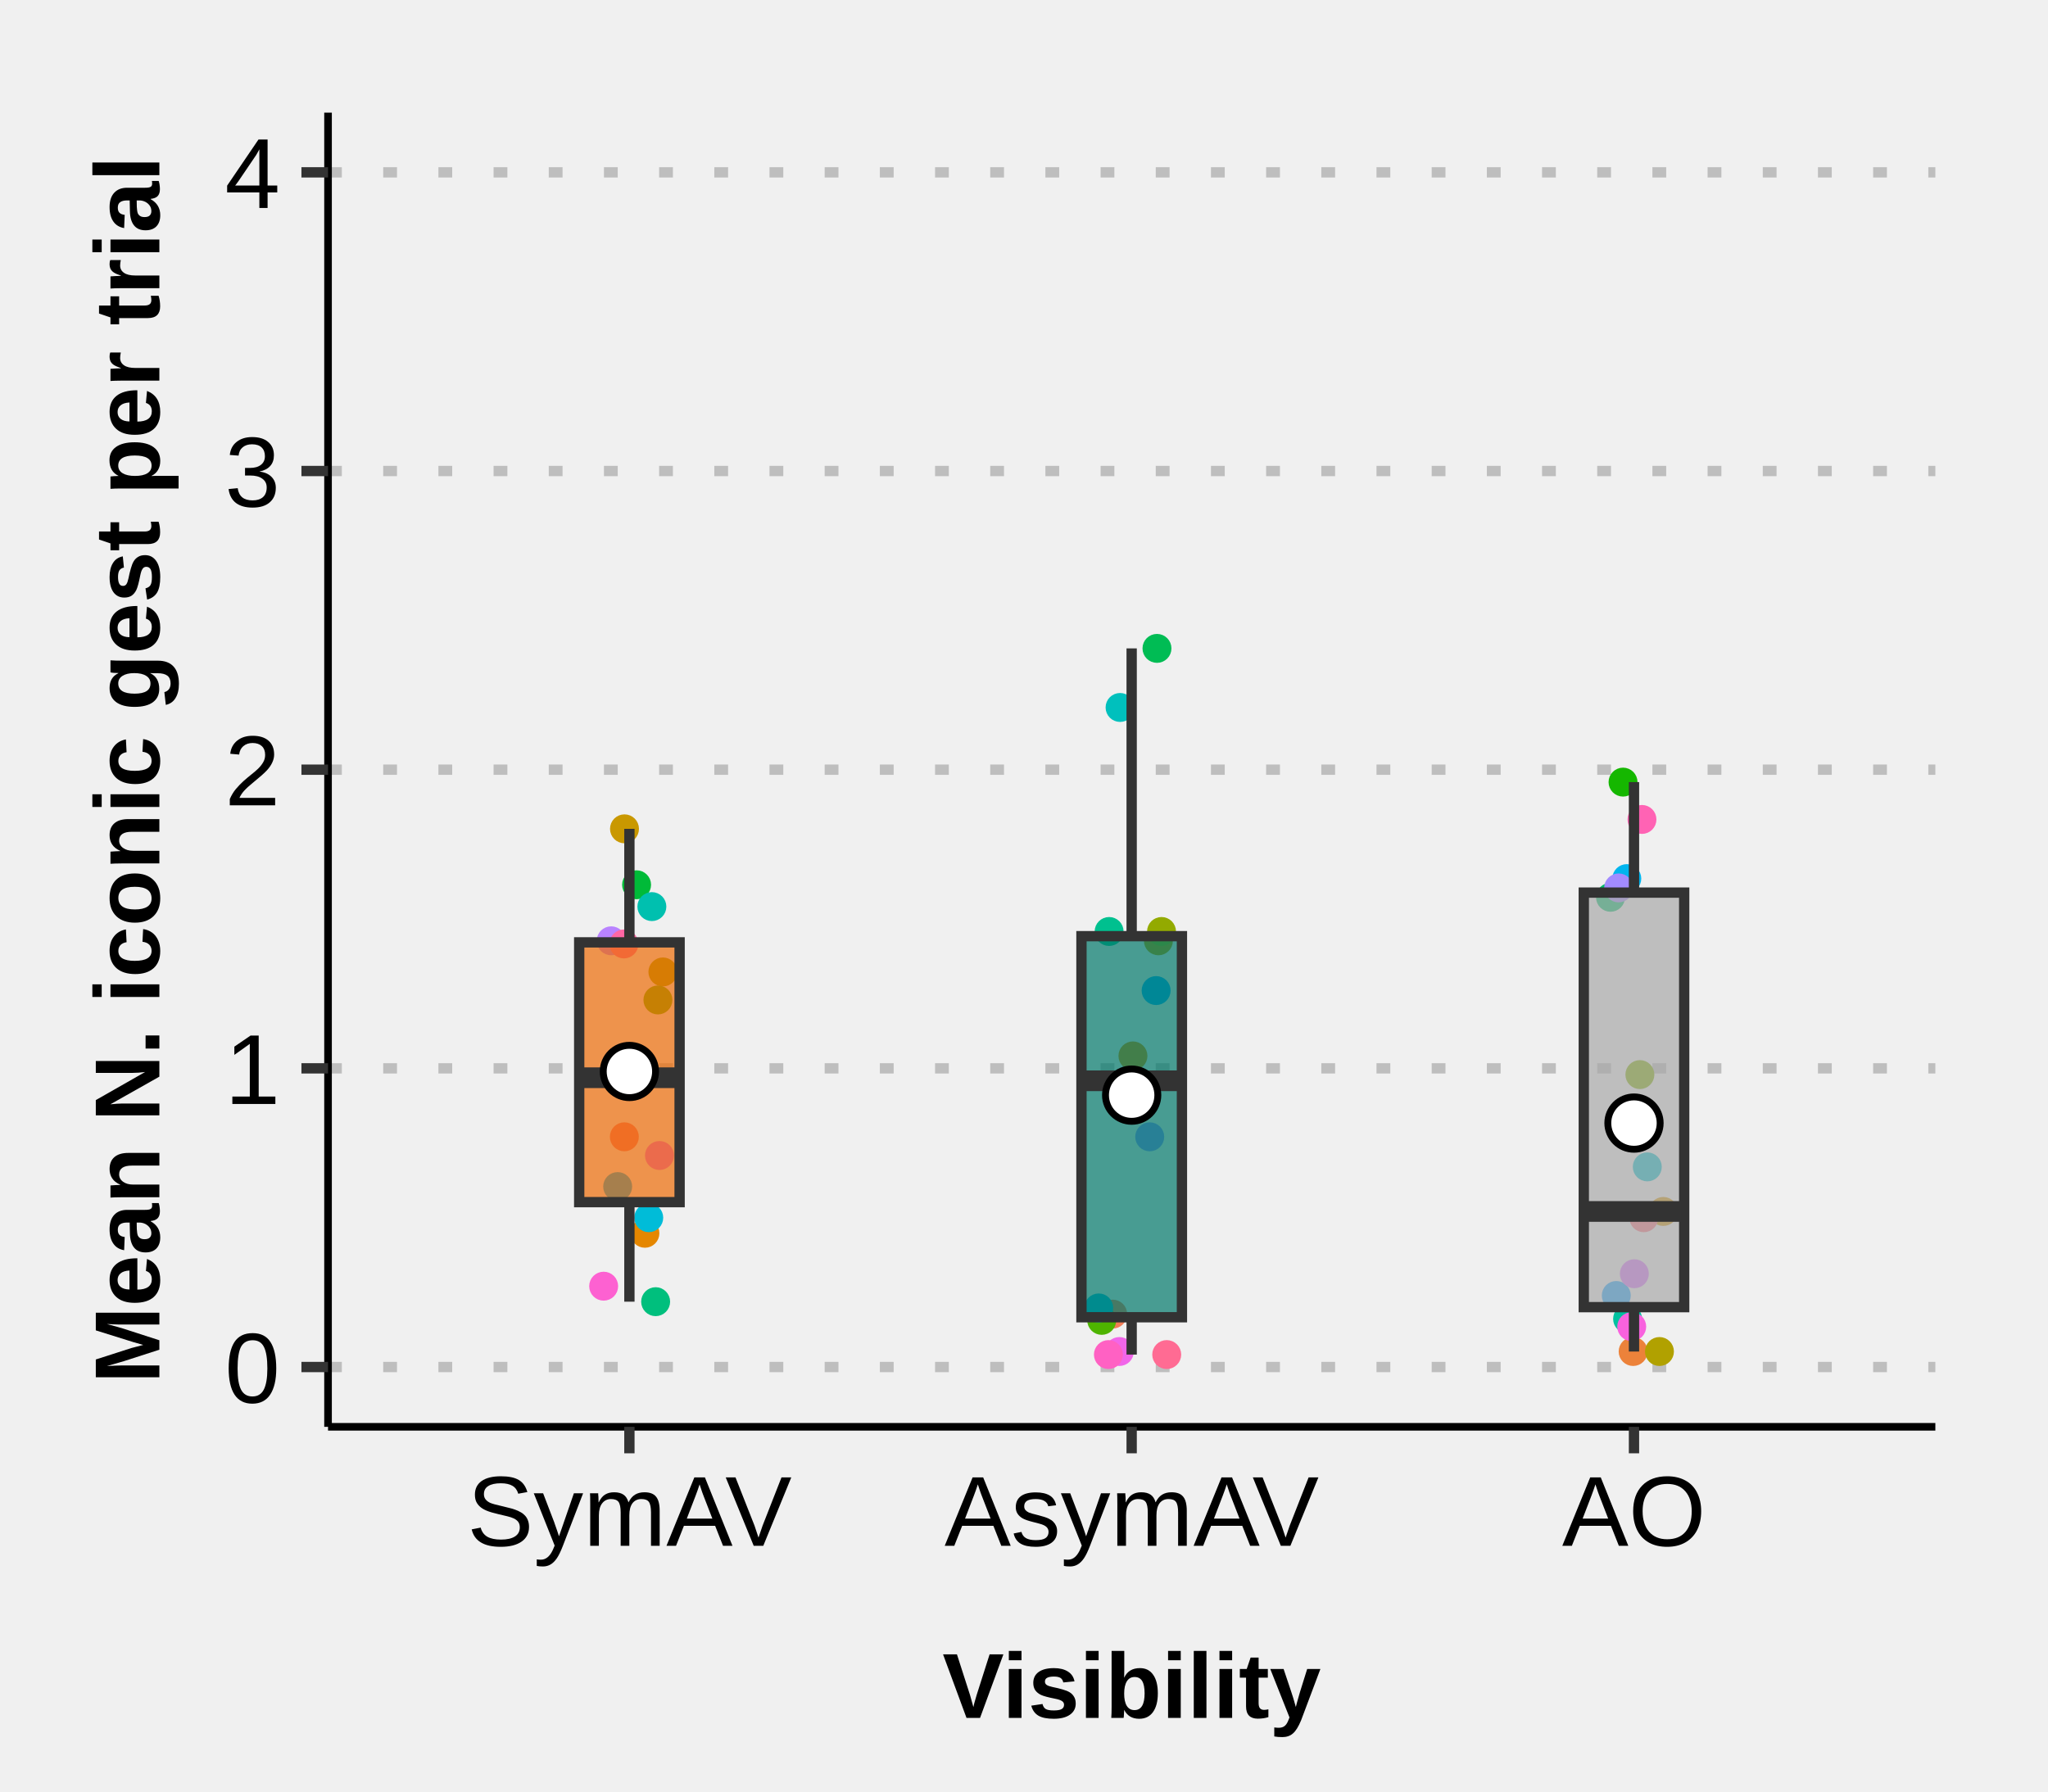
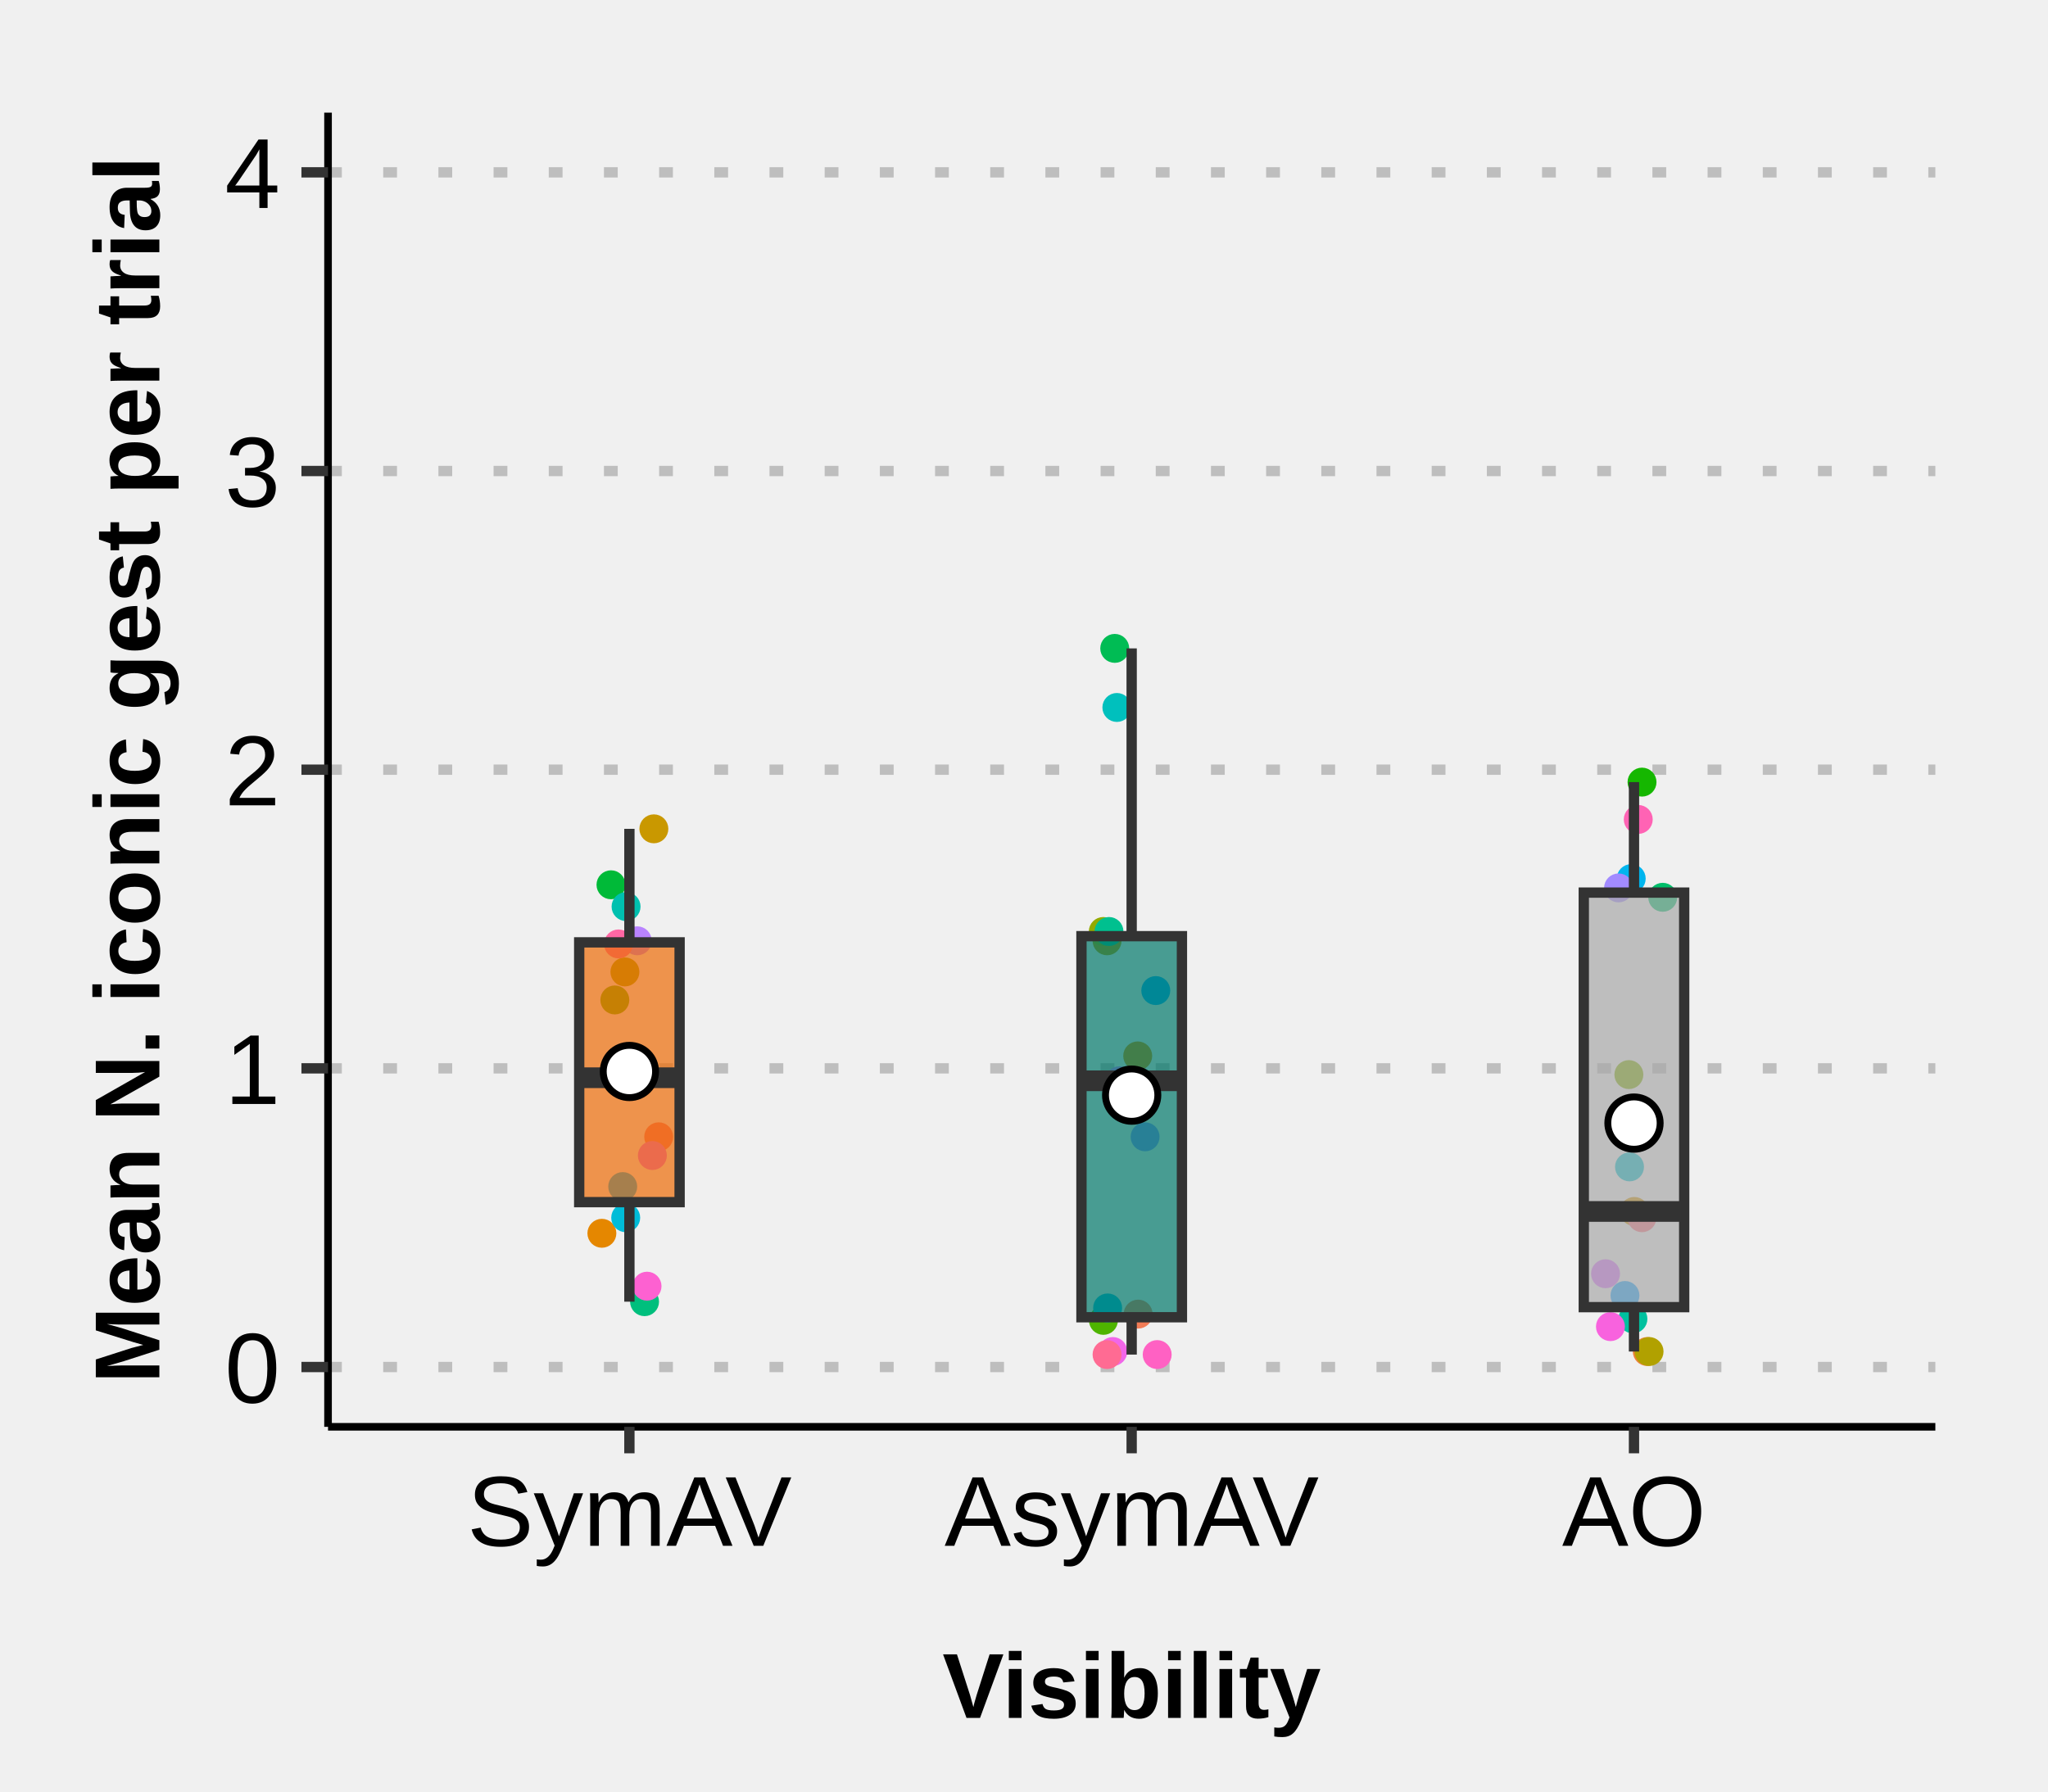
<svg xmlns="http://www.w3.org/2000/svg" width="288.00pt" height="252.00pt" viewBox="0 0 288.00 252.00">
  <g class="svglite">
    <defs>
      <style type="text/css">
    .svglite line, .svglite polyline, .svglite polygon, .svglite path, .svglite rect, .svglite circle {
      fill: none;
      stroke: #000000;
      stroke-linecap: round;
      stroke-linejoin: round;
      stroke-miterlimit: 10.00;
    }
    .svglite text {
      white-space: pre;
    }
    .svglite g.glyphgroup path {
      fill: inherit;
      stroke: none;
    }
  </style>
    </defs>
    <rect width="100%" height="100%" style="stroke: none; fill: none;" />
    <defs>
      <clipPath id="cpMC4wMHwyODguMDB8MC4wMHwyNTIuMDA=">
        <rect x="0.00" y="0.00" width="288.00" height="252.00" />
      </clipPath>
    </defs>
    <g clip-path="url(#cpMC4wMHwyODguMDB8MC4wMHwyNTIuMDA=)">
</g>
    <defs>
      <clipPath id="cpNDYuMTN8MjcyLjE2fDE1Ljg0fDIwMC42OQ==">
        <rect x="46.13" y="15.84" width="226.03" height="184.85" />
      </clipPath>
    </defs>
    <g clip-path="url(#cpNDYuMTN8MjcyLjE2fDE1Ljg0fDIwMC42OQ==)">
      <polyline points="46.13,192.28 272.16,192.28 " style="stroke-width: 1.45; stroke: #BEBEBE; stroke-dasharray: 1.94,5.82; stroke-linecap: butt;" />
      <polyline points="46.13,150.27 272.16,150.27 " style="stroke-width: 1.45; stroke: #BEBEBE; stroke-dasharray: 1.94,5.82; stroke-linecap: butt;" />
      <polyline points="46.13,108.26 272.16,108.26 " style="stroke-width: 1.45; stroke: #BEBEBE; stroke-dasharray: 1.94,5.82; stroke-linecap: butt;" />
      <polyline points="46.13,66.25 272.16,66.25 " style="stroke-width: 1.45; stroke: #BEBEBE; stroke-dasharray: 1.94,5.82; stroke-linecap: butt;" />
      <polyline points="46.13,24.24 272.16,24.24 " style="stroke-width: 1.45; stroke: #BEBEBE; stroke-dasharray: 1.94,5.82; stroke-linecap: butt;" />
-       <circle cx="87.80" cy="159.90" r="1.55" style="stroke-width: 0.97; stroke: #F8766D; fill: #F8766D;" />
-       <circle cx="156.47" cy="184.84" r="1.55" style="stroke-width: 0.97; stroke: #F27C56; fill: #F27C56;" />
-       <circle cx="229.66" cy="190.10" r="1.55" style="stroke-width: 0.97; stroke: #EC823A; fill: #EC823A;" />
-       <circle cx="90.69" cy="173.47" r="1.55" style="stroke-width: 0.97; stroke: #E58700; fill: #E58700;" />
-       <circle cx="159.32" cy="148.52" r="1.55" style="stroke-width: 0.97; stroke: #DC8D00; fill: #DC8D00;" />
-       <circle cx="233.90" cy="170.40" r="1.55" style="stroke-width: 0.97; stroke: #D39200; fill: #D39200;" />
-       <circle cx="87.82" cy="116.58" r="1.55" style="stroke-width: 0.97; stroke: #C99800; fill: #C99800;" />
-       <circle cx="162.90" cy="132.33" r="1.55" style="stroke-width: 0.97; stroke: #BD9C00; fill: #BD9C00;" />
-       <circle cx="233.36" cy="190.10" r="1.55" style="stroke-width: 0.97; stroke: #B1A100; fill: #B1A100;" />
-       <circle cx="93.22" cy="136.71" r="1.55" style="stroke-width: 0.97; stroke: #A3A500; fill: #A3A500;" />
-       <circle cx="163.34" cy="131.02" r="1.55" style="stroke-width: 0.97; stroke: #93AA00; fill: #93AA00;" />
-       <circle cx="230.61" cy="151.15" r="1.55" style="stroke-width: 0.97; stroke: #81AD00; fill: #81AD00;" />
-       <circle cx="92.52" cy="140.65" r="1.55" style="stroke-width: 0.97; stroke: #6BB100; fill: #6BB100;" />
-       <circle cx="154.93" cy="185.72" r="1.55" style="stroke-width: 0.97; stroke: #4EB400; fill: #4EB400;" />
-       <circle cx="228.24" cy="110.01" r="1.55" style="stroke-width: 0.97; stroke: #15B700; fill: #15B700;" />
-       <circle cx="89.52" cy="124.45" r="1.55" style="stroke-width: 0.97; stroke: #00BA38; fill: #00BA38;" />
-       <circle cx="162.70" cy="91.20" r="1.55" style="stroke-width: 0.97; stroke: #00BC54; fill: #00BC54;" />
-       <circle cx="226.48" cy="126.21" r="1.55" style="stroke-width: 0.97; stroke: #00BE6A; fill: #00BE6A;" />
-       <circle cx="92.20" cy="183.09" r="1.55" style="stroke-width: 0.97; stroke: #00BF7D; fill: #00BF7D;" />
-       <circle cx="155.97" cy="131.02" r="1.55" style="stroke-width: 0.97; stroke: #00C08F; fill: #00C08F;" />
-       <circle cx="228.88" cy="185.51" r="1.55" style="stroke-width: 0.97; stroke: #00C19F; fill: #00C19F;" />
-       <circle cx="91.67" cy="127.52" r="1.55" style="stroke-width: 0.97; stroke: #00C0AF; fill: #00C0AF;" />
-       <circle cx="157.51" cy="99.51" r="1.55" style="stroke-width: 0.97; stroke: #00C0BD; fill: #00C0BD;" />
-       <circle cx="231.65" cy="164.13" r="1.55" style="stroke-width: 0.97; stroke: #00BECB; fill: #00BECB;" />
-       <circle cx="91.23" cy="171.28" r="1.55" style="stroke-width: 0.97; stroke: #00BCD8; fill: #00BCD8;" />
-       <circle cx="154.51" cy="183.97" r="1.55" style="stroke-width: 0.97; stroke: #00B9E3; fill: #00B9E3;" />
-       <circle cx="228.77" cy="123.58" r="1.55" style="stroke-width: 0.97; stroke: #00B5EE; fill: #00B5EE;" />
-       <circle cx="86.86" cy="166.90" r="1.55" style="stroke-width: 0.97; stroke: #00B0F6; fill: #00B0F6;" />
-       <circle cx="162.58" cy="139.33" r="1.55" style="stroke-width: 0.97; stroke: #00AAFE; fill: #00AAFE;" />
-       <circle cx="227.29" cy="182.22" r="1.55" style="stroke-width: 0.97; stroke: #18A3FF; fill: #18A3FF;" />
-       <circle cx="88.56" cy="151.59" r="1.55" style="stroke-width: 0.97; stroke: #619CFF; fill: #619CFF;" />
-       <circle cx="161.68" cy="159.90" r="1.55" style="stroke-width: 0.97; stroke: #8694FF; fill: #8694FF;" />
-       <circle cx="227.62" cy="124.89" r="1.55" style="stroke-width: 0.97; stroke: #A28BFF; fill: #A28BFF;" />
-       <circle cx="85.95" cy="132.33" r="1.55" style="stroke-width: 0.97; stroke: #B983FF; fill: #B983FF;" />
-       <circle cx="158.56" cy="152.02" r="1.55" style="stroke-width: 0.97; stroke: #CB7AFF; fill: #CB7AFF;" />
-       <circle cx="229.83" cy="179.16" r="1.55" style="stroke-width: 0.97; stroke: #DB72FB; fill: #DB72FB;" />
-       <circle cx="92.74" cy="162.53" r="1.55" style="stroke-width: 0.97; stroke: #E76BF3; fill: #E76BF3;" />
-       <circle cx="157.41" cy="190.10" r="1.55" style="stroke-width: 0.97; stroke: #F166E9; fill: #F166E9;" />
-       <circle cx="229.46" cy="186.60" r="1.55" style="stroke-width: 0.97; stroke: #F862DE; fill: #F862DE;" />
-       <circle cx="84.89" cy="180.91" r="1.55" style="stroke-width: 0.97; stroke: #FD61D1; fill: #FD61D1;" />
-       <circle cx="155.87" cy="190.53" r="1.55" style="stroke-width: 0.97; stroke: #FF61C3; fill: #FF61C3;" />
-       <circle cx="230.90" cy="115.26" r="1.55" style="stroke-width: 0.97; stroke: #FF63B4; fill: #FF63B4;" />
-       <circle cx="87.74" cy="132.77" r="1.55" style="stroke-width: 0.97; stroke: #FF67A4; fill: #FF67A4;" />
-       <circle cx="164.07" cy="190.53" r="1.55" style="stroke-width: 0.97; stroke: #FF6B93; fill: #FF6B93;" />
-       <circle cx="231.16" cy="171.28" r="1.55" style="stroke-width: 0.97; stroke: #FC7181; fill: #FC7181;" />
+       <circle cx="92.63" cy="159.90" r="1.55" style="stroke-width: 0.97; stroke: #F8766D; fill: #F8766D;" />
+       <circle cx="160.05" cy="184.84" r="1.55" style="stroke-width: 0.97; stroke: #F27C56; fill: #F27C56;" />
+       <circle cx="231.65" cy="190.10" r="1.55" style="stroke-width: 0.97; stroke: #EC823A; fill: #EC823A;" />
+       <circle cx="84.64" cy="173.47" r="1.55" style="stroke-width: 0.97; stroke: #E58700; fill: #E58700;" />
+       <circle cx="159.99" cy="148.52" r="1.55" style="stroke-width: 0.97; stroke: #DC8D00; fill: #DC8D00;" />
+       <circle cx="229.82" cy="170.40" r="1.55" style="stroke-width: 0.97; stroke: #D39200; fill: #D39200;" />
+       <circle cx="91.95" cy="116.58" r="1.55" style="stroke-width: 0.97; stroke: #C99800; fill: #C99800;" />
+       <circle cx="155.68" cy="132.33" r="1.55" style="stroke-width: 0.97; stroke: #BD9C00; fill: #BD9C00;" />
+       <circle cx="231.90" cy="190.10" r="1.55" style="stroke-width: 0.97; stroke: #B1A100; fill: #B1A100;" />
+       <circle cx="87.88" cy="136.71" r="1.55" style="stroke-width: 0.97; stroke: #A3A500; fill: #A3A500;" />
+       <circle cx="155.15" cy="131.02" r="1.55" style="stroke-width: 0.97; stroke: #93AA00; fill: #93AA00;" />
+       <circle cx="229.06" cy="151.15" r="1.55" style="stroke-width: 0.97; stroke: #81AD00; fill: #81AD00;" />
+       <circle cx="86.46" cy="140.65" r="1.55" style="stroke-width: 0.97; stroke: #6BB100; fill: #6BB100;" />
+       <circle cx="155.17" cy="185.72" r="1.55" style="stroke-width: 0.97; stroke: #4EB400; fill: #4EB400;" />
+       <circle cx="230.91" cy="110.01" r="1.55" style="stroke-width: 0.97; stroke: #15B700; fill: #15B700;" />
+       <circle cx="85.92" cy="124.45" r="1.55" style="stroke-width: 0.97; stroke: #00BA38; fill: #00BA38;" />
+       <circle cx="156.76" cy="91.20" r="1.55" style="stroke-width: 0.97; stroke: #00BC54; fill: #00BC54;" />
+       <circle cx="233.82" cy="126.21" r="1.55" style="stroke-width: 0.97; stroke: #00BE6A; fill: #00BE6A;" />
+       <circle cx="90.64" cy="183.09" r="1.55" style="stroke-width: 0.97; stroke: #00BF7D; fill: #00BF7D;" />
+       <circle cx="155.95" cy="131.02" r="1.55" style="stroke-width: 0.97; stroke: #00C08F; fill: #00C08F;" />
+       <circle cx="229.63" cy="185.51" r="1.55" style="stroke-width: 0.97; stroke: #00C19F; fill: #00C19F;" />
+       <circle cx="88.04" cy="127.52" r="1.55" style="stroke-width: 0.97; stroke: #00C0AF; fill: #00C0AF;" />
+       <circle cx="157.06" cy="99.51" r="1.55" style="stroke-width: 0.97; stroke: #00C0BD; fill: #00C0BD;" />
+       <circle cx="229.15" cy="164.13" r="1.55" style="stroke-width: 0.97; stroke: #00BECB; fill: #00BECB;" />
+       <circle cx="87.99" cy="171.28" r="1.55" style="stroke-width: 0.97; stroke: #00BCD8; fill: #00BCD8;" />
+       <circle cx="155.76" cy="183.97" r="1.55" style="stroke-width: 0.97; stroke: #00B9E3; fill: #00B9E3;" />
+       <circle cx="229.39" cy="123.58" r="1.55" style="stroke-width: 0.97; stroke: #00B5EE; fill: #00B5EE;" />
+       <circle cx="87.57" cy="166.90" r="1.55" style="stroke-width: 0.97; stroke: #00B0F6; fill: #00B0F6;" />
+       <circle cx="162.53" cy="139.33" r="1.55" style="stroke-width: 0.97; stroke: #00AAFE; fill: #00AAFE;" />
+       <circle cx="228.51" cy="182.22" r="1.55" style="stroke-width: 0.97; stroke: #18A3FF; fill: #18A3FF;" />
+       <circle cx="88.38" cy="151.59" r="1.55" style="stroke-width: 0.97; stroke: #619CFF; fill: #619CFF;" />
+       <circle cx="161.03" cy="159.90" r="1.55" style="stroke-width: 0.97; stroke: #8694FF; fill: #8694FF;" />
+       <circle cx="227.61" cy="124.89" r="1.55" style="stroke-width: 0.97; stroke: #A28BFF; fill: #A28BFF;" />
+       <circle cx="89.61" cy="132.33" r="1.55" style="stroke-width: 0.97; stroke: #B983FF; fill: #B983FF;" />
+       <circle cx="157.42" cy="152.02" r="1.55" style="stroke-width: 0.97; stroke: #CB7AFF; fill: #CB7AFF;" />
+       <circle cx="225.78" cy="179.16" r="1.55" style="stroke-width: 0.97; stroke: #DB72FB; fill: #DB72FB;" />
+       <circle cx="91.74" cy="162.53" r="1.55" style="stroke-width: 0.97; stroke: #E76BF3; fill: #E76BF3;" />
+       <circle cx="156.49" cy="190.10" r="1.55" style="stroke-width: 0.97; stroke: #F166E9; fill: #F166E9;" />
+       <circle cx="226.47" cy="186.60" r="1.55" style="stroke-width: 0.97; stroke: #F862DE; fill: #F862DE;" />
+       <circle cx="90.99" cy="180.91" r="1.55" style="stroke-width: 0.97; stroke: #FD61D1; fill: #FD61D1;" />
+       <circle cx="162.73" cy="190.53" r="1.55" style="stroke-width: 0.97; stroke: #FF61C3; fill: #FF61C3;" />
+       <circle cx="230.38" cy="115.26" r="1.55" style="stroke-width: 0.97; stroke: #FF63B4; fill: #FF63B4;" />
+       <circle cx="86.98" cy="132.77" r="1.55" style="stroke-width: 0.97; stroke: #FF67A4; fill: #FF67A4;" />
+       <circle cx="155.68" cy="190.53" r="1.55" style="stroke-width: 0.97; stroke: #FF6B93; fill: #FF6B93;" />
+       <circle cx="230.90" cy="171.28" r="1.55" style="stroke-width: 0.97; stroke: #FC7181; fill: #FC7181;" />
      <line x1="88.51" y1="132.55" x2="88.51" y2="116.58" style="stroke-width: 1.45; stroke: #333333; stroke-linecap: butt;" />
      <line x1="88.51" y1="169.09" x2="88.51" y2="183.09" style="stroke-width: 1.45; stroke: #333333; stroke-linecap: butt;" />
      <polygon points="81.45,132.55 81.45,169.09 95.57,169.09 95.57,132.55 81.45,132.55 " style="stroke-width: 1.45; stroke: #333333; stroke-linecap: butt; stroke-linejoin: miter; fill: #ED6B06; fill-opacity: 0.70;" />
      <line x1="81.45" y1="151.59" x2="95.57" y2="151.59" style="stroke-width: 2.91; stroke: #333333; stroke-linecap: butt; stroke-linejoin: miter;" />
      <line x1="159.14" y1="131.68" x2="159.14" y2="91.20" style="stroke-width: 1.45; stroke: #333333; stroke-linecap: butt;" />
      <line x1="159.14" y1="185.28" x2="159.14" y2="190.53" style="stroke-width: 1.45; stroke: #333333; stroke-linecap: butt;" />
      <polygon points="152.08,131.68 152.08,185.28 166.21,185.28 166.21,131.68 152.08,131.68 " style="stroke-width: 1.45; stroke: #333333; stroke-linecap: butt; stroke-linejoin: miter; fill: #00786A; fill-opacity: 0.70;" />
      <line x1="152.08" y1="152.02" x2="166.21" y2="152.02" style="stroke-width: 2.91; stroke: #333333; stroke-linecap: butt; stroke-linejoin: miter;" />
      <line x1="229.78" y1="125.55" x2="229.78" y2="110.01" style="stroke-width: 1.45; stroke: #333333; stroke-linecap: butt;" />
      <line x1="229.78" y1="183.86" x2="229.78" y2="190.10" style="stroke-width: 1.45; stroke: #333333; stroke-linecap: butt;" />
      <polygon points="222.72,125.55 222.72,183.86 236.84,183.86 236.84,125.55 222.72,125.55 " style="stroke-width: 1.45; stroke: #333333; stroke-linecap: butt; stroke-linejoin: miter; fill: #A9A9A9; fill-opacity: 0.70;" />
      <line x1="222.72" y1="170.40" x2="236.84" y2="170.40" style="stroke-width: 2.91; stroke: #333333; stroke-linecap: butt; stroke-linejoin: miter;" />
      <circle cx="88.51" cy="150.71" r="3.68" style="stroke-width: 0.97; fill: #FFFFFF;" />
      <circle cx="159.14" cy="154.04" r="3.68" style="stroke-width: 0.97; fill: #FFFFFF;" />
      <circle cx="229.78" cy="157.97" r="3.68" style="stroke-width: 0.97; fill: #FFFFFF;" />
    </g>
    <g clip-path="url(#cpMC4wMHwyODguMDB8MC4wMHwyNTIuMDA=)">
      <polyline points="46.13,200.69 46.13,15.84 " style="stroke-width: 1.07; stroke-linecap: butt;" />
      <text x="39.40" y="197.30" text-anchor="end" style="font-size: 14.00px; font-family: &quot;Arial&quot;;" textLength="7.78px" lengthAdjust="spacingAndGlyphs">0</text>
      <text x="39.40" y="155.28" text-anchor="end" style="font-size: 14.00px; font-family: &quot;Arial&quot;;" textLength="7.78px" lengthAdjust="spacingAndGlyphs">1</text>
      <text x="39.40" y="113.27" text-anchor="end" style="font-size: 14.00px; font-family: &quot;Arial&quot;;" textLength="7.78px" lengthAdjust="spacingAndGlyphs">2</text>
      <text x="39.40" y="71.26" text-anchor="end" style="font-size: 14.00px; font-family: &quot;Arial&quot;;" textLength="7.78px" lengthAdjust="spacingAndGlyphs">3</text>
      <text x="39.40" y="29.25" text-anchor="end" style="font-size: 14.00px; font-family: &quot;Arial&quot;;" textLength="7.78px" lengthAdjust="spacingAndGlyphs">4</text>
      <polyline points="42.39,192.28 46.13,192.28 " style="stroke-width: 1.45; stroke: #333333; stroke-linecap: butt;" />
      <polyline points="42.39,150.27 46.13,150.27 " style="stroke-width: 1.45; stroke: #333333; stroke-linecap: butt;" />
      <polyline points="42.39,108.26 46.13,108.26 " style="stroke-width: 1.45; stroke: #333333; stroke-linecap: butt;" />
      <polyline points="42.39,66.25 46.13,66.25 " style="stroke-width: 1.45; stroke: #333333; stroke-linecap: butt;" />
      <polyline points="42.39,24.24 46.13,24.24 " style="stroke-width: 1.45; stroke: #333333; stroke-linecap: butt;" />
      <polyline points="46.13,200.69 272.16,200.69 " style="stroke-width: 1.07; stroke-linecap: butt;" />
      <polyline points="88.51,204.42 88.51,200.69 " style="stroke-width: 1.45; stroke: #333333; stroke-linecap: butt;" />
      <polyline points="159.14,204.42 159.14,200.69 " style="stroke-width: 1.45; stroke: #333333; stroke-linecap: butt;" />
      <polyline points="229.78,204.42 229.78,200.69 " style="stroke-width: 1.45; stroke: #333333; stroke-linecap: butt;" />
      <text x="88.51" y="217.43" text-anchor="middle" style="font-size: 14.00px; font-family: &quot;Arial&quot;;" textLength="45.66px" lengthAdjust="spacingAndGlyphs">SymAV</text>
      <text x="159.14" y="217.43" text-anchor="middle" style="font-size: 14.00px; font-family: &quot;Arial&quot;;" textLength="52.66px" lengthAdjust="spacingAndGlyphs">AsymAV</text>
      <text x="229.78" y="217.43" text-anchor="middle" style="font-size: 14.00px; font-family: &quot;Arial&quot;;" textLength="20.23px" lengthAdjust="spacingAndGlyphs">AO</text>
      <text x="159.14" y="241.63" text-anchor="middle" style="font-size: 13.00px; font-weight: bold; font-family: &quot;Arial&quot;;" textLength="53.22px" lengthAdjust="spacingAndGlyphs">Visibility</text>
      <text transform="translate(22.41,108.26) rotate(-90)" text-anchor="middle" style="font-size: 13.00px; font-weight: bold; font-family: &quot;Arial&quot;;" textLength="172.66px" lengthAdjust="spacingAndGlyphs">Mean N. iconic gest per trial</text>
    </g>
  </g>
</svg>
